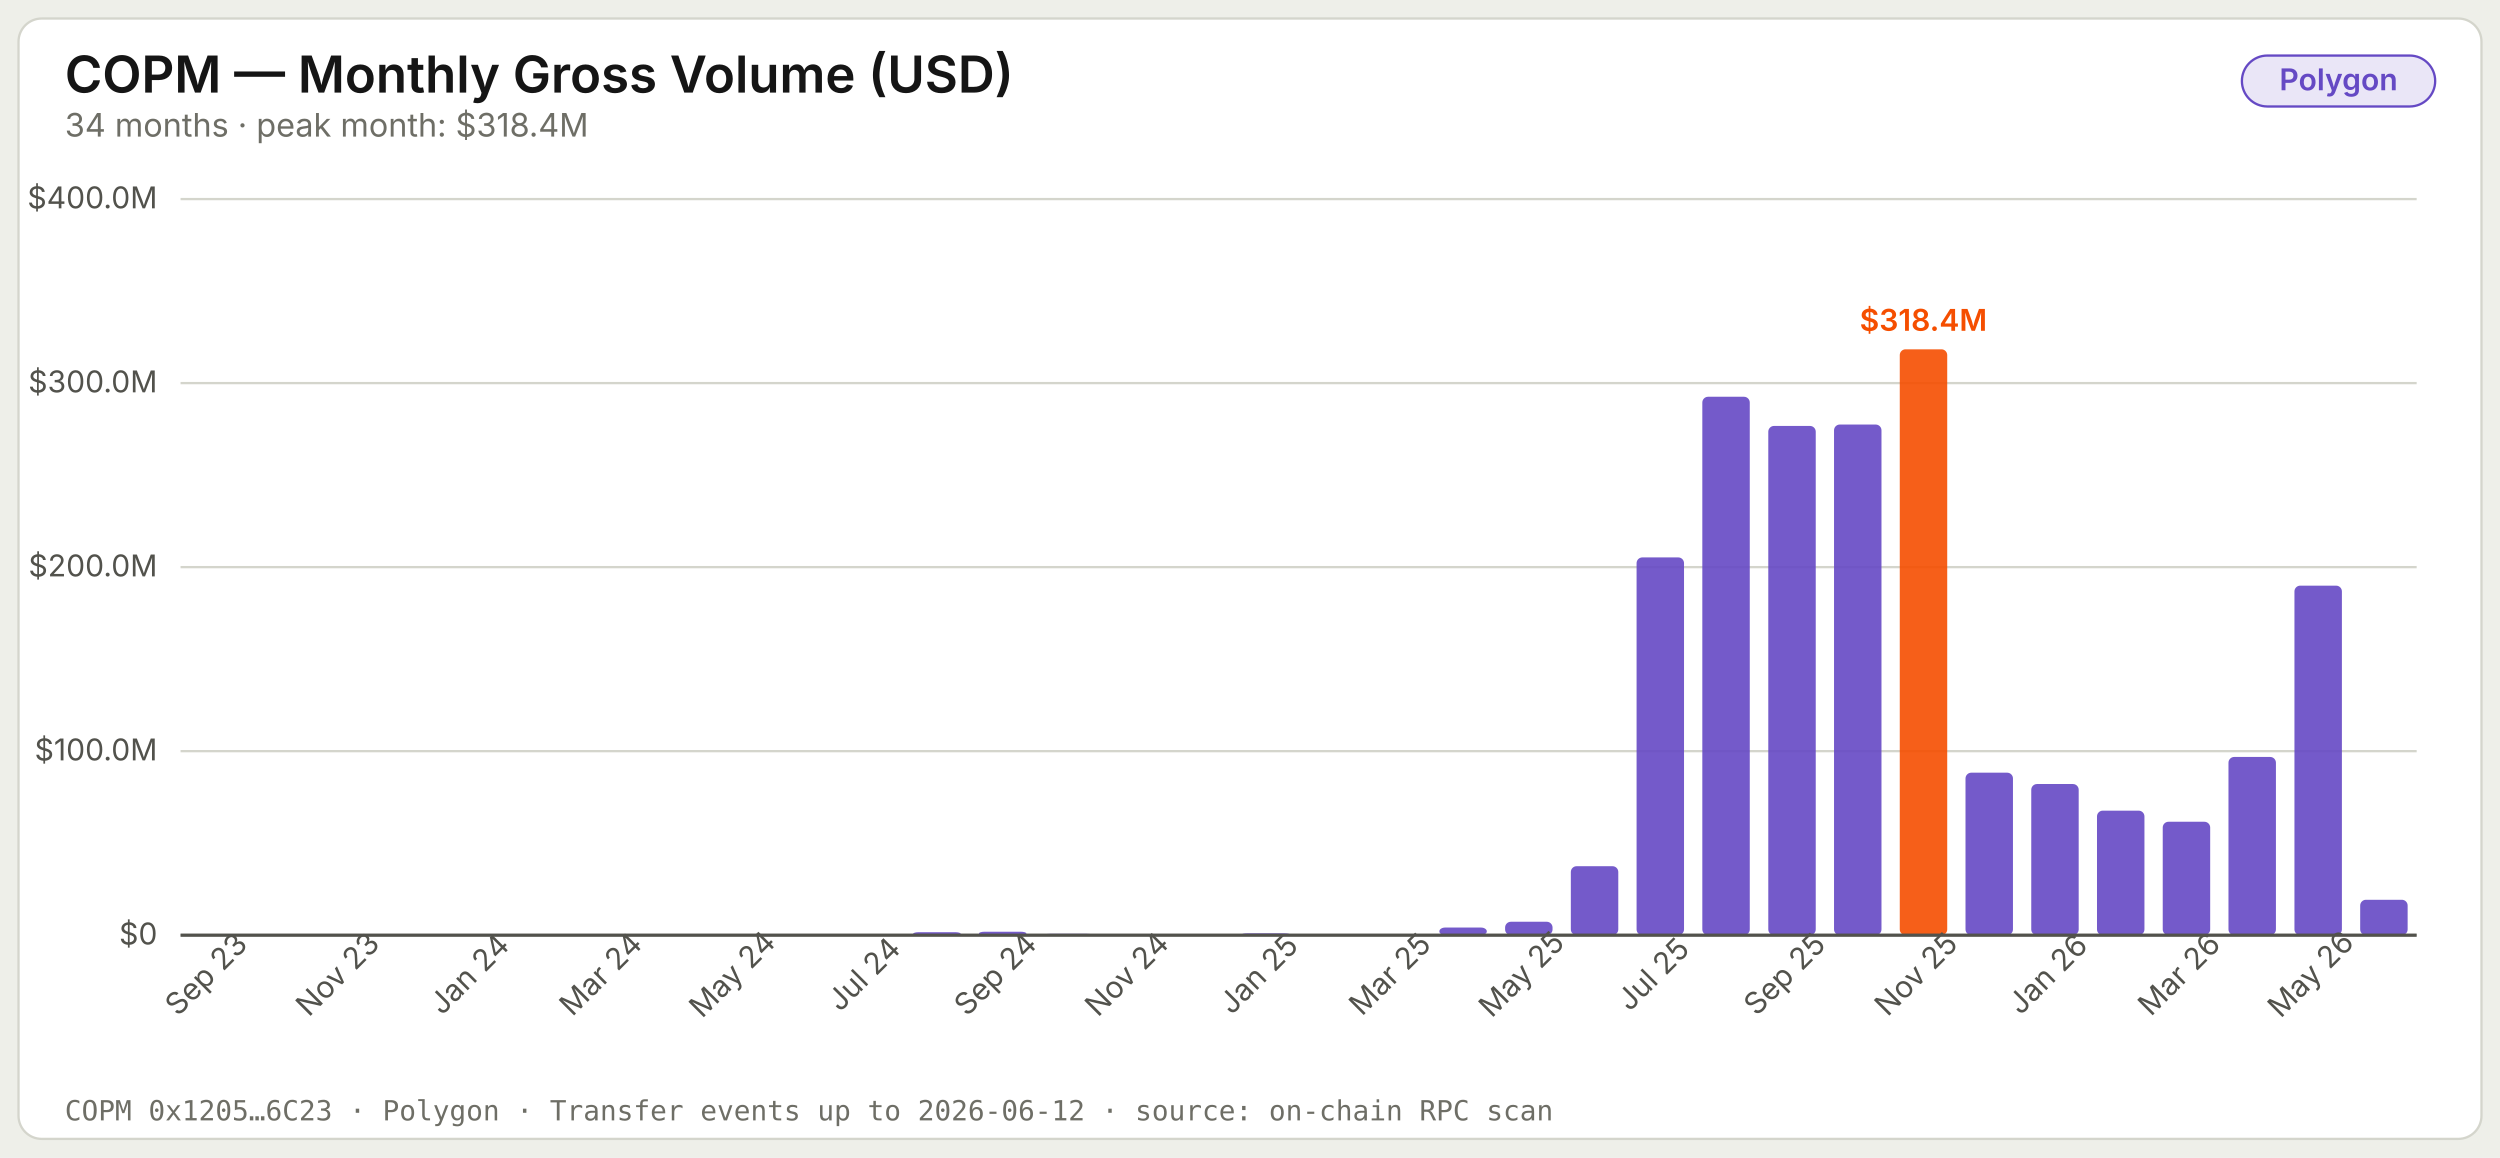
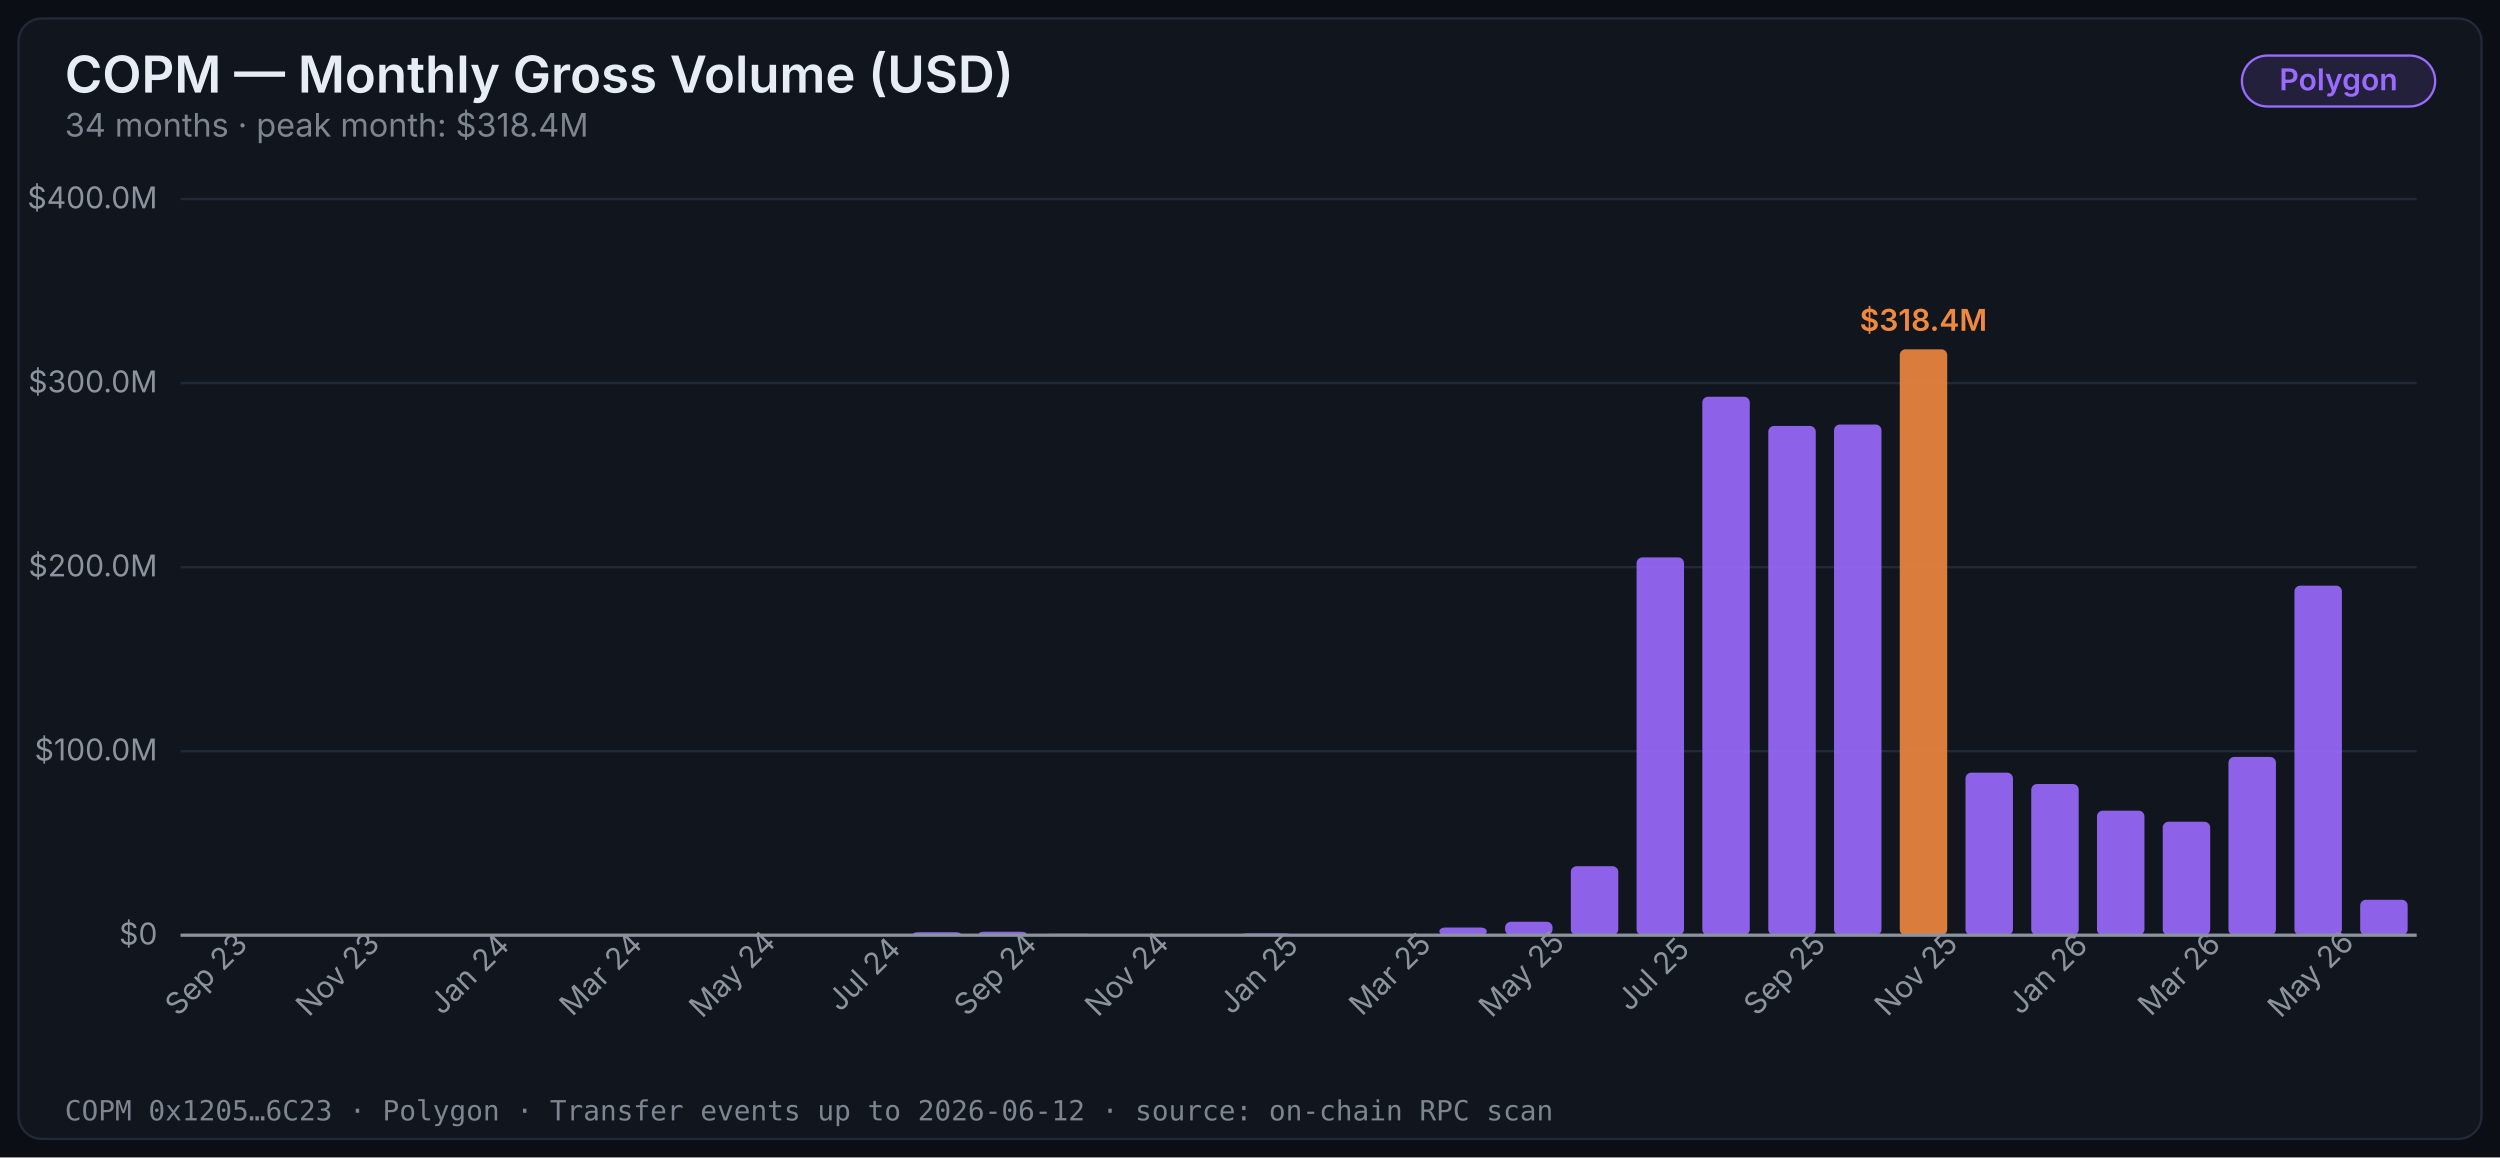
<svg xmlns="http://www.w3.org/2000/svg" width="1080" height="500" viewBox="0 0 1080 500" role="img" aria-label="COPM — Monthly Gross Volume (USD)">
  <style>
-     .title { font: 600 22px -apple-system, 'Segoe UI', system-ui, sans-serif; fill: #151515; }
-     .subtitle { font: 400 14px -apple-system, 'Segoe UI', system-ui, sans-serif; fill: #6e6e66; }
-     .axis { font: 400 13px -apple-system, 'Segoe UI', system-ui, sans-serif; fill: #52524c; }
-     .label { font: 500 14px -apple-system, 'Segoe UI', system-ui, sans-serif; fill: #151515; }
+     .title { font: 600 22px -apple-system, 'Segoe UI', system-ui, sans-serif; fill: #e6edf3; }
+     .subtitle { font: 400 14px -apple-system, 'Segoe UI', system-ui, sans-serif; fill: #7d8590; }
+     .axis { font: 400 13px -apple-system, 'Segoe UI', system-ui, sans-serif; fill: #8b949e; }
+     .label { font: 500 14px -apple-system, 'Segoe UI', system-ui, sans-serif; fill: #e6edf3; }
    .annot { font: 600 13px -apple-system, 'Segoe UI', system-ui, sans-serif; }
    .badge { font: 600 13px -apple-system, 'Segoe UI', system-ui, sans-serif; }
-     .footer { font: 400 12px ui-monospace, 'SF Mono', Menlo, monospace; fill: #6e6e66; }
+     .footer { font: 400 12px ui-monospace, 'SF Mono', Menlo, monospace; fill: #7d8590; }
  </style>
  <defs />
-   <rect width="1080" height="500" fill="#eeefe9" />
-   <rect x="8" y="8" width="1064" height="484" rx="10" fill="#ffffff" stroke="#d4d5cc" stroke-width="1" />
+   <rect width="1080" height="500" fill="#0b0e14" />
+   <rect x="8" y="8" width="1064" height="484" rx="10" fill="#11151d" stroke="#222938" stroke-width="1" />
  <text x="28" y="40" class="title">COPM — Monthly Gross Volume (USD)</text>
-   <rect x="968.5" y="24" width="83.5" height="22" rx="11" fill="#6549c422" stroke="#6549c4" stroke-width="1" />
-   <text x="1010.25" y="39" class="badge" fill="#6549c4" text-anchor="middle">Polygon</text>
+   <rect x="968.5" y="24" width="83.5" height="22" rx="11" fill="#9a6bff22" stroke="#9a6bff" stroke-width="1" />
+   <text x="1010.25" y="39" class="badge" fill="#9a6bff" text-anchor="middle">Polygon</text>
  <text x="28" y="59" class="subtitle">34 months · peak month: $318.4M</text>
-   <line x1="78" y1="404" x2="1044" y2="404" stroke="#d4d5cc" stroke-width="1" />
+   <line x1="78" y1="404" x2="1044" y2="404" stroke="#222938" stroke-width="1" />
  <text x="68" y="408" class="axis" text-anchor="end">$0</text>
-   <line x1="78" y1="324.5" x2="1044" y2="324.5" stroke="#d4d5cc" stroke-width="1" />
+   <line x1="78" y1="324.5" x2="1044" y2="324.5" stroke="#222938" stroke-width="1" />
  <text x="68" y="328.5" class="axis" text-anchor="end">$100.0M</text>
-   <line x1="78" y1="245" x2="1044" y2="245" stroke="#d4d5cc" stroke-width="1" />
+   <line x1="78" y1="245" x2="1044" y2="245" stroke="#222938" stroke-width="1" />
  <text x="68" y="249" class="axis" text-anchor="end">$200.0M</text>
-   <line x1="78" y1="165.5" x2="1044" y2="165.5" stroke="#d4d5cc" stroke-width="1" />
+   <line x1="78" y1="165.5" x2="1044" y2="165.5" stroke="#222938" stroke-width="1" />
  <text x="68" y="169.5" class="axis" text-anchor="end">$300.0M</text>
-   <line x1="78" y1="86" x2="1044" y2="86" stroke="#d4d5cc" stroke-width="1" />
+   <line x1="78" y1="86" x2="1044" y2="86" stroke="#222938" stroke-width="1" />
  <text x="68" y="90" class="axis" text-anchor="end">$400.0M</text>
-   <rect x="82.0" y="404.0" width="20.5" height="0.0" fill="#6549c4" fill-opacity="0.9" rx="2.5" />
+   <rect x="82.0" y="404.0" width="20.5" height="0.0" fill="#9a6bff" fill-opacity="0.9" rx="2.5" />
  <text x="92.206" y="424" class="axis" text-anchor="middle" transform="rotate(-45 92.20588 424)">Sep 23</text>
-   <rect x="110.4" y="404.0" width="20.5" height="0.0" fill="#6549c4" fill-opacity="0.9" rx="2.5" />
-   <rect x="138.8" y="403.6" width="20.5" height="0.4" fill="#6549c4" fill-opacity="0.9" rx="2.5" />
+   <rect x="110.4" y="404.0" width="20.5" height="0.0" fill="#9a6bff" fill-opacity="0.9" rx="2.5" />
+   <rect x="138.8" y="403.6" width="20.5" height="0.4" fill="#9a6bff" fill-opacity="0.9" rx="2.5" />
  <text x="149.029" y="424" class="axis" text-anchor="middle" transform="rotate(-45 149.0294 424)">Nov 23</text>
-   <rect x="167.2" y="404.0" width="20.5" height="0.0" fill="#6549c4" fill-opacity="0.9" rx="2.5" />
-   <rect x="195.6" y="404.0" width="20.5" height="0.0" fill="#6549c4" fill-opacity="0.9" rx="2.5" />
+   <rect x="167.2" y="404.0" width="20.5" height="0.0" fill="#9a6bff" fill-opacity="0.9" rx="2.5" />
+   <rect x="195.6" y="404.0" width="20.5" height="0.0" fill="#9a6bff" fill-opacity="0.9" rx="2.5" />
  <text x="205.853" y="424" class="axis" text-anchor="middle" transform="rotate(-45 205.8529 424)">Jan 24</text>
-   <rect x="224.0" y="404.0" width="20.5" height="0.0" fill="#6549c4" fill-opacity="0.9" rx="2.5" />
-   <rect x="252.4" y="403.8" width="20.5" height="0.2" fill="#6549c4" fill-opacity="0.9" rx="2.5" />
+   <rect x="224.0" y="404.0" width="20.5" height="0.0" fill="#9a6bff" fill-opacity="0.9" rx="2.5" />
+   <rect x="252.4" y="403.8" width="20.5" height="0.2" fill="#9a6bff" fill-opacity="0.9" rx="2.5" />
  <text x="262.676" y="424" class="axis" text-anchor="middle" transform="rotate(-45 262.6765 424)">Mar 24</text>
-   <rect x="280.9" y="403.9" width="20.5" height="0.1" fill="#6549c4" fill-opacity="0.9" rx="2.5" />
-   <rect x="309.3" y="403.5" width="20.5" height="0.5" fill="#6549c4" fill-opacity="0.9" rx="2.5" />
+   <rect x="280.9" y="403.9" width="20.5" height="0.1" fill="#9a6bff" fill-opacity="0.9" rx="2.5" />
+   <rect x="309.3" y="403.5" width="20.5" height="0.5" fill="#9a6bff" fill-opacity="0.9" rx="2.5" />
  <text x="319.5" y="424" class="axis" text-anchor="middle" transform="rotate(-45 319.5 424)">May 24</text>
-   <rect x="337.7" y="403.8" width="20.5" height="0.2" fill="#6549c4" fill-opacity="0.9" rx="2.5" />
-   <rect x="366.1" y="403.8" width="20.5" height="0.2" fill="#6549c4" fill-opacity="0.9" rx="2.5" />
+   <rect x="337.7" y="403.8" width="20.5" height="0.2" fill="#9a6bff" fill-opacity="0.9" rx="2.5" />
+   <rect x="366.1" y="403.8" width="20.5" height="0.2" fill="#9a6bff" fill-opacity="0.9" rx="2.5" />
  <text x="376.324" y="424" class="axis" text-anchor="middle" transform="rotate(-45 376.3235 424)">Jul 24</text>
-   <rect x="394.5" y="402.7" width="20.5" height="1.3" fill="#6549c4" fill-opacity="0.9" rx="2.5" />
-   <rect x="422.9" y="402.5" width="20.5" height="1.5" fill="#6549c4" fill-opacity="0.9" rx="2.5" />
+   <rect x="394.5" y="402.7" width="20.5" height="1.3" fill="#9a6bff" fill-opacity="0.9" rx="2.5" />
+   <rect x="422.9" y="402.5" width="20.5" height="1.5" fill="#9a6bff" fill-opacity="0.9" rx="2.5" />
  <text x="433.147" y="424" class="axis" text-anchor="middle" transform="rotate(-45 433.1471 424)">Sep 24</text>
-   <rect x="451.3" y="403.4" width="20.5" height="0.6" fill="#6549c4" fill-opacity="0.9" rx="2.5" />
-   <rect x="479.7" y="403.8" width="20.5" height="0.2" fill="#6549c4" fill-opacity="0.9" rx="2.5" />
+   <rect x="451.3" y="403.4" width="20.5" height="0.6" fill="#9a6bff" fill-opacity="0.9" rx="2.5" />
+   <rect x="479.7" y="403.8" width="20.5" height="0.2" fill="#9a6bff" fill-opacity="0.9" rx="2.5" />
  <text x="489.971" y="424" class="axis" text-anchor="middle" transform="rotate(-45 489.9706 424)">Nov 24</text>
-   <rect x="508.2" y="403.8" width="20.5" height="0.2" fill="#6549c4" fill-opacity="0.9" rx="2.5" />
-   <rect x="536.6" y="403.2" width="20.5" height="0.8" fill="#6549c4" fill-opacity="0.9" rx="2.5" />
+   <rect x="508.2" y="403.8" width="20.5" height="0.2" fill="#9a6bff" fill-opacity="0.9" rx="2.5" />
+   <rect x="536.6" y="403.2" width="20.5" height="0.8" fill="#9a6bff" fill-opacity="0.9" rx="2.5" />
  <text x="546.794" y="424" class="axis" text-anchor="middle" transform="rotate(-45 546.7941 424)">Jan 25</text>
-   <rect x="565.0" y="403.6" width="20.5" height="0.4" fill="#6549c4" fill-opacity="0.9" rx="2.5" />
-   <rect x="593.4" y="403.6" width="20.5" height="0.4" fill="#6549c4" fill-opacity="0.9" rx="2.5" />
+   <rect x="565.0" y="403.6" width="20.5" height="0.4" fill="#9a6bff" fill-opacity="0.9" rx="2.5" />
+   <rect x="593.4" y="403.6" width="20.5" height="0.4" fill="#9a6bff" fill-opacity="0.9" rx="2.5" />
  <text x="603.618" y="424" class="axis" text-anchor="middle" transform="rotate(-45 603.6176 424)">Mar 25</text>
-   <rect x="621.8" y="400.7" width="20.5" height="3.3" fill="#6549c4" fill-opacity="0.9" rx="2.5" />
-   <rect x="650.2" y="398.2" width="20.5" height="5.8" fill="#6549c4" fill-opacity="0.9" rx="2.5" />
+   <rect x="621.8" y="400.7" width="20.5" height="3.3" fill="#9a6bff" fill-opacity="0.9" rx="2.5" />
+   <rect x="650.2" y="398.2" width="20.5" height="5.8" fill="#9a6bff" fill-opacity="0.9" rx="2.5" />
  <text x="660.441" y="424" class="axis" text-anchor="middle" transform="rotate(-45 660.4412 424)">May 25</text>
-   <rect x="678.6" y="374.2" width="20.5" height="29.8" fill="#6549c4" fill-opacity="0.9" rx="2.5" />
-   <rect x="707.0" y="240.8" width="20.5" height="163.2" fill="#6549c4" fill-opacity="0.9" rx="2.5" />
+   <rect x="678.6" y="374.2" width="20.5" height="29.8" fill="#9a6bff" fill-opacity="0.9" rx="2.5" />
+   <rect x="707.0" y="240.8" width="20.5" height="163.2" fill="#9a6bff" fill-opacity="0.9" rx="2.5" />
  <text x="717.265" y="424" class="axis" text-anchor="middle" transform="rotate(-45 717.2647 424)">Jul 25</text>
-   <rect x="735.4" y="171.4" width="20.5" height="232.6" fill="#6549c4" fill-opacity="0.9" rx="2.5" />
-   <rect x="763.9" y="184.0" width="20.5" height="220.0" fill="#6549c4" fill-opacity="0.9" rx="2.5" />
+   <rect x="735.4" y="171.4" width="20.5" height="232.6" fill="#9a6bff" fill-opacity="0.9" rx="2.5" />
+   <rect x="763.9" y="184.0" width="20.5" height="220.0" fill="#9a6bff" fill-opacity="0.9" rx="2.5" />
  <text x="774.088" y="424" class="axis" text-anchor="middle" transform="rotate(-45 774.0882 424)">Sep 25</text>
-   <rect x="792.3" y="183.4" width="20.5" height="220.6" fill="#6549c4" fill-opacity="0.9" rx="2.5" />
-   <rect x="820.7" y="150.9" width="20.5" height="253.1" fill="#f54e00" fill-opacity="0.9" rx="2.5" />
-   <text x="830.9" y="142.9" class="annot" fill="#f54e00" text-anchor="middle">$318.4M</text>
+   <rect x="792.3" y="183.4" width="20.5" height="220.6" fill="#9a6bff" fill-opacity="0.9" rx="2.5" />
+   <rect x="820.7" y="150.9" width="20.5" height="253.1" fill="#f0883e" fill-opacity="0.9" rx="2.5" />
+   <text x="830.9" y="142.9" class="annot" fill="#f0883e" text-anchor="middle">$318.4M</text>
  <text x="830.912" y="424" class="axis" text-anchor="middle" transform="rotate(-45 830.9118 424)">Nov 25</text>
-   <rect x="849.1" y="333.8" width="20.5" height="70.2" fill="#6549c4" fill-opacity="0.9" rx="2.5" />
-   <rect x="877.5" y="338.7" width="20.5" height="65.3" fill="#6549c4" fill-opacity="0.9" rx="2.5" />
+   <rect x="849.1" y="333.8" width="20.5" height="70.2" fill="#9a6bff" fill-opacity="0.9" rx="2.5" />
+   <rect x="877.5" y="338.7" width="20.5" height="65.3" fill="#9a6bff" fill-opacity="0.9" rx="2.5" />
  <text x="887.735" y="424" class="axis" text-anchor="middle" transform="rotate(-45 887.7353 424)">Jan 26</text>
-   <rect x="905.9" y="350.2" width="20.5" height="53.8" fill="#6549c4" fill-opacity="0.9" rx="2.5" />
-   <rect x="934.3" y="355.0" width="20.5" height="49.0" fill="#6549c4" fill-opacity="0.9" rx="2.5" />
+   <rect x="905.9" y="350.2" width="20.5" height="53.8" fill="#9a6bff" fill-opacity="0.9" rx="2.5" />
+   <rect x="934.3" y="355.0" width="20.5" height="49.0" fill="#9a6bff" fill-opacity="0.9" rx="2.5" />
  <text x="944.559" y="424" class="axis" text-anchor="middle" transform="rotate(-45 944.5588 424)">Mar 26</text>
-   <rect x="962.7" y="327.0" width="20.5" height="77.0" fill="#6549c4" fill-opacity="0.9" rx="2.5" />
-   <rect x="991.2" y="253.0" width="20.5" height="151.0" fill="#6549c4" fill-opacity="0.9" rx="2.5" />
+   <rect x="962.7" y="327.0" width="20.5" height="77.0" fill="#9a6bff" fill-opacity="0.9" rx="2.5" />
+   <rect x="991.2" y="253.0" width="20.5" height="151.0" fill="#9a6bff" fill-opacity="0.9" rx="2.5" />
  <text x="1001.382" y="424" class="axis" text-anchor="middle" transform="rotate(-45 1001.382 424)">May 26</text>
-   <rect x="1019.6" y="388.7" width="20.5" height="15.3" fill="#6549c4" fill-opacity="0.9" rx="2.5" />
-   <line x1="78" y1="404" x2="1044" y2="404" stroke="#52524c" stroke-width="1.4" />
+   <rect x="1019.6" y="388.7" width="20.5" height="15.3" fill="#9a6bff" fill-opacity="0.9" rx="2.5" />
+   <line x1="78" y1="404" x2="1044" y2="404" stroke="#8b949e" stroke-width="1.4" />
  <text x="28" y="484" class="footer">COPM 0x1205…6C23 · Polygon · Transfer events up to 2026-06-12 · source: on-chain RPC scan</text>
</svg>
